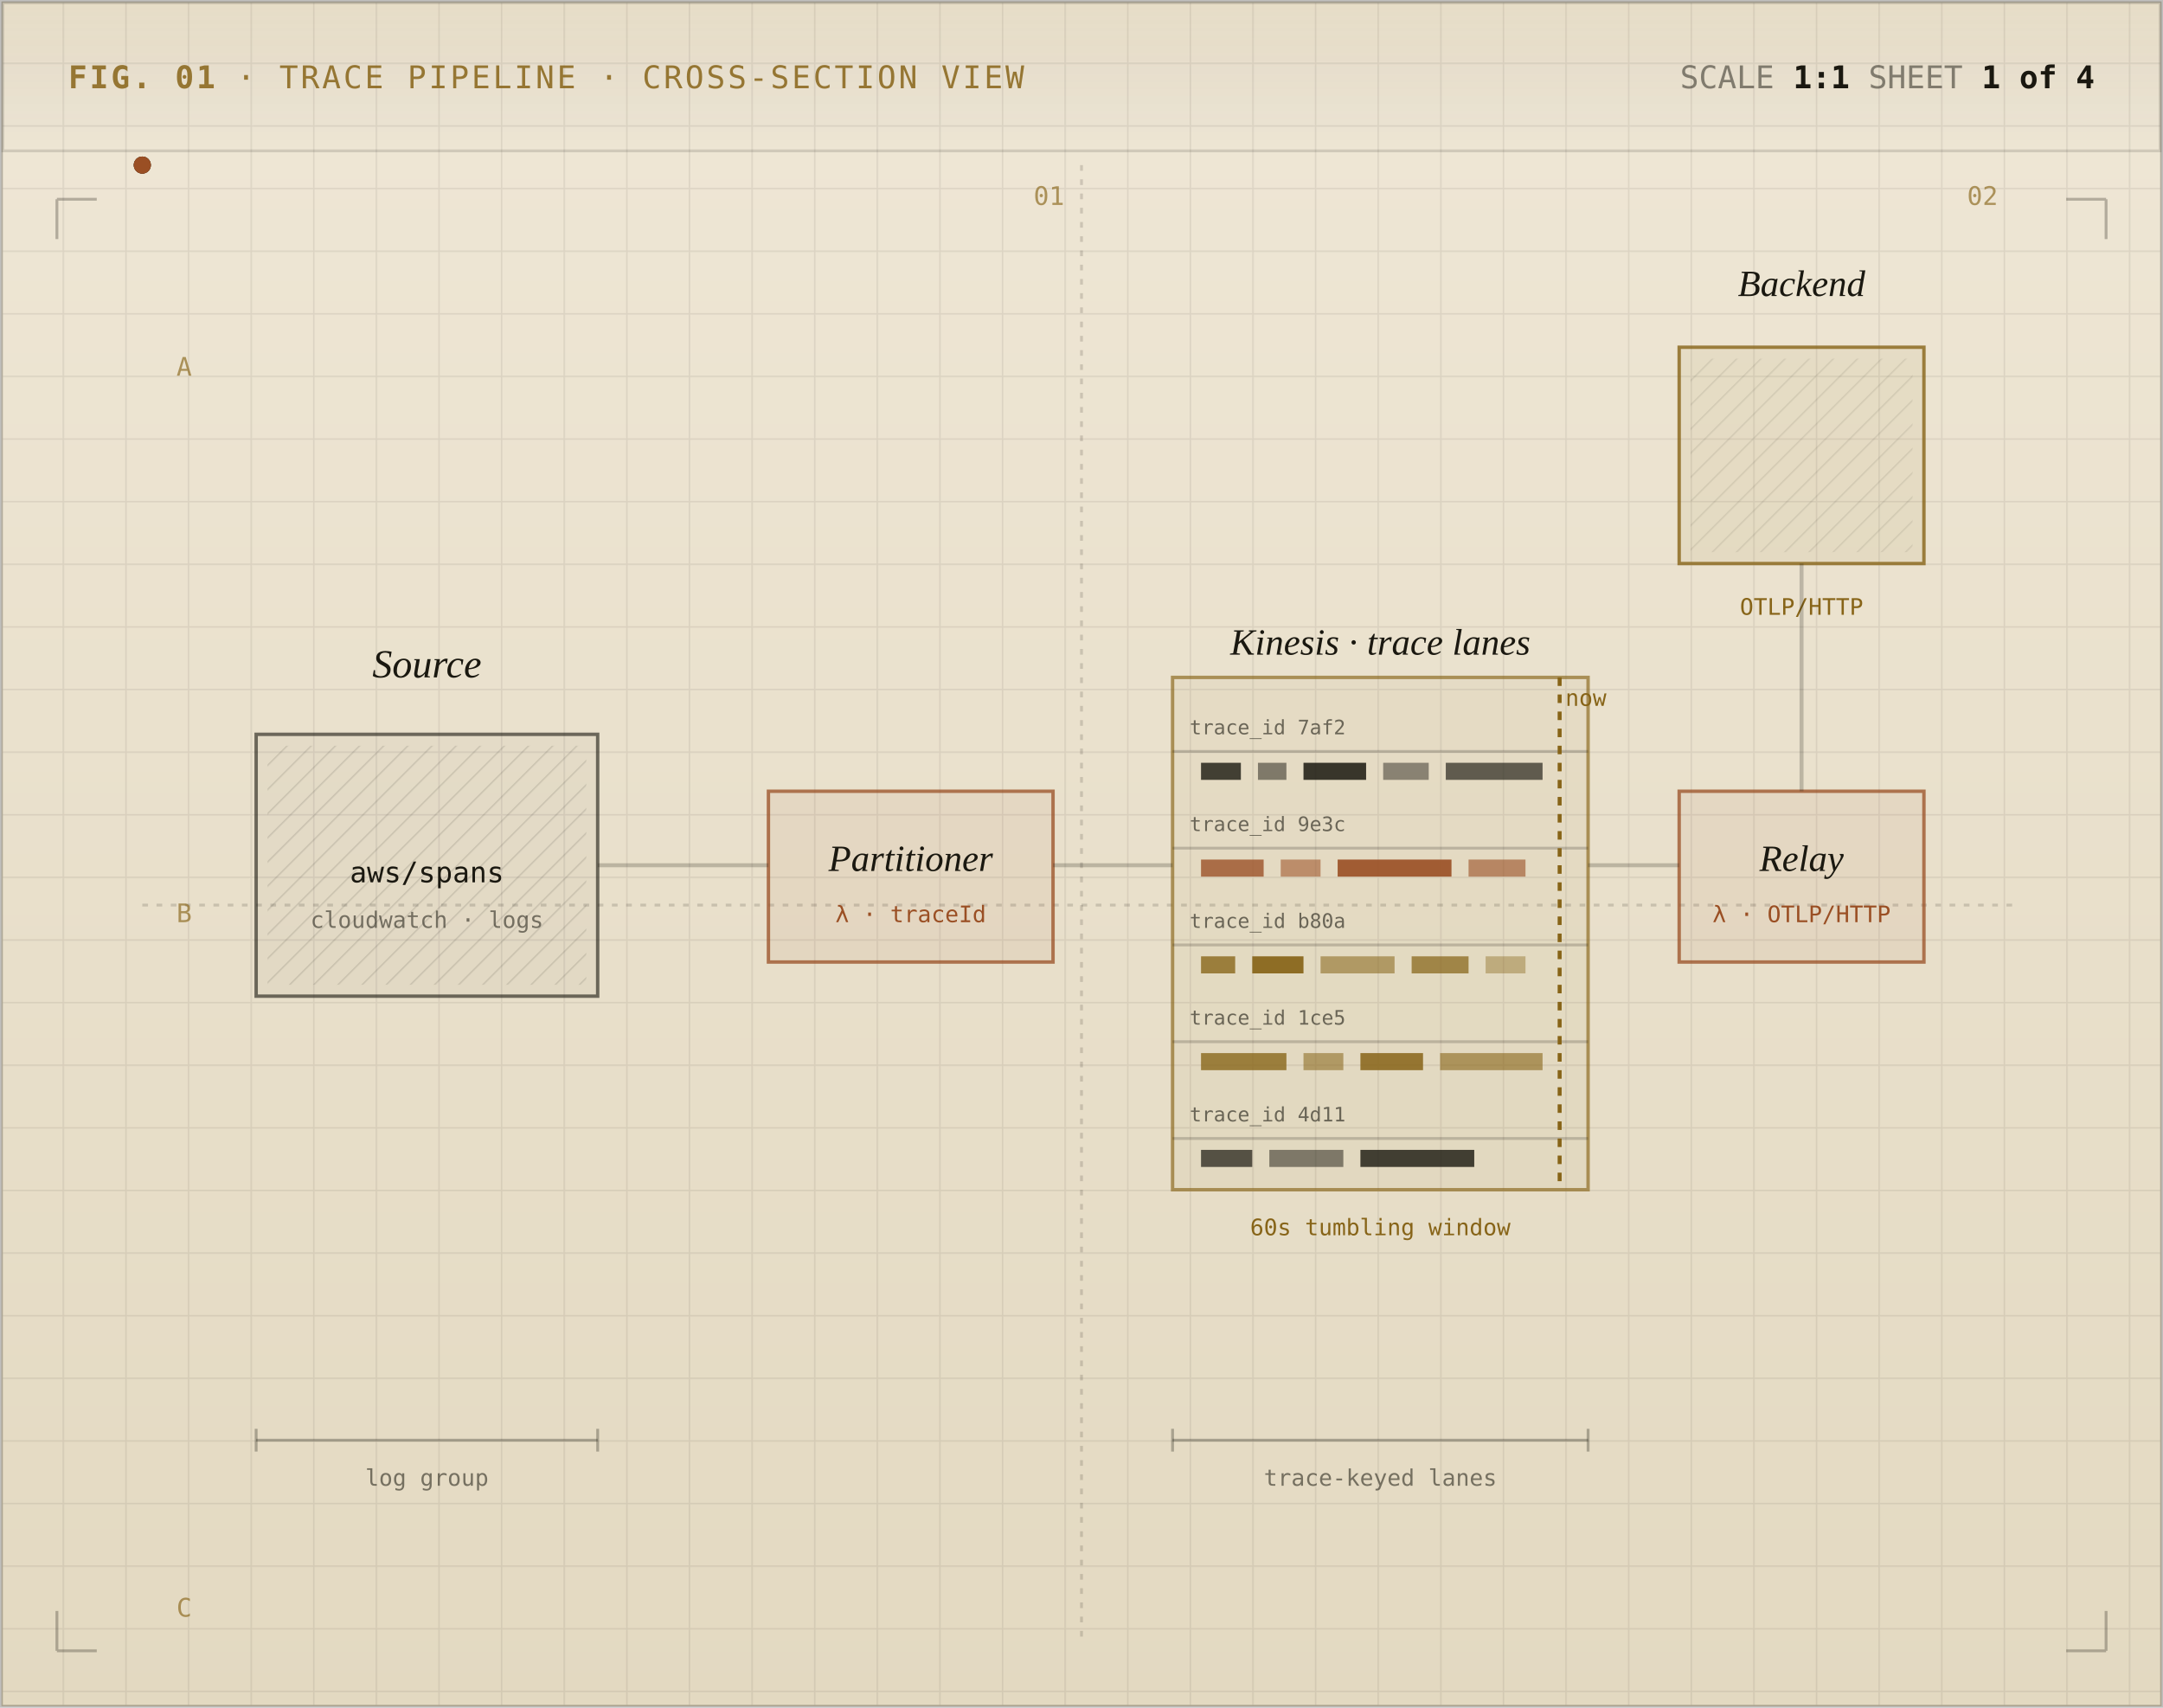
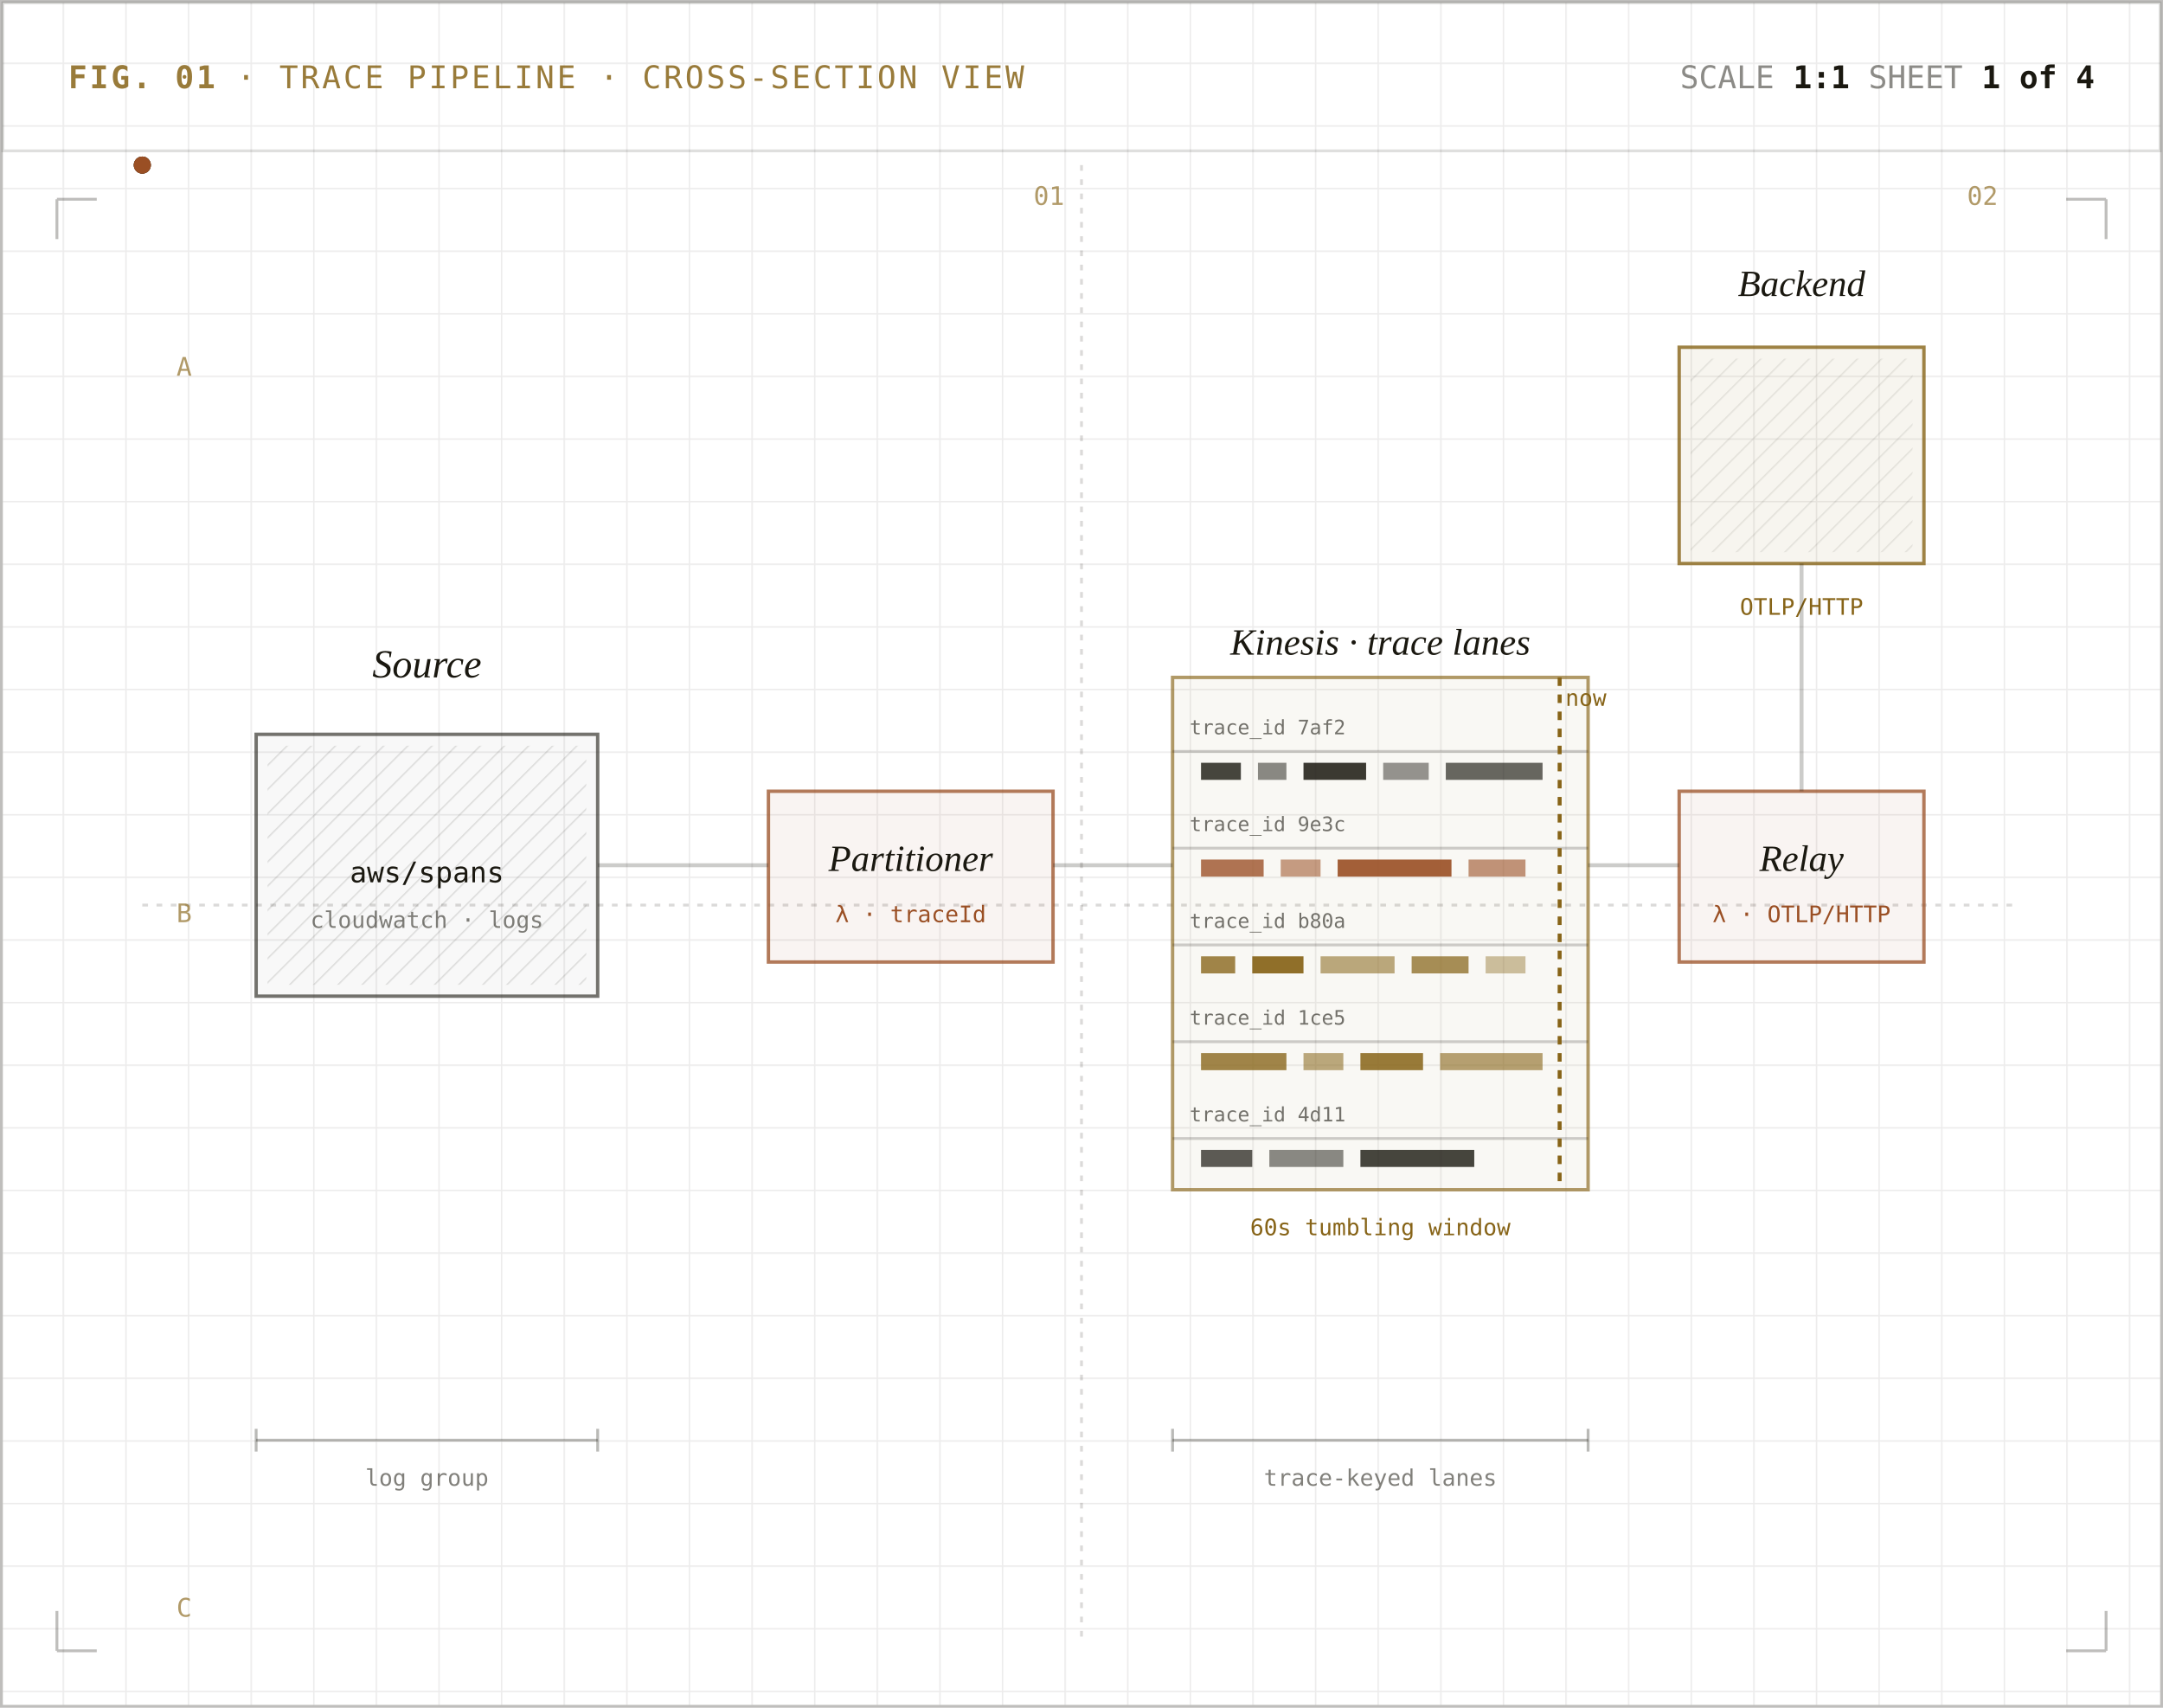
<svg xmlns="http://www.w3.org/2000/svg" width="760" height="600" viewBox="0 0 760 600" role="img" aria-labelledby="title desc">
  <style>
-     .panel { fill: url(#panel-bg); stroke: rgba(26, 24, 16, 0.28); stroke-width: 1; }
+     .panel { fill: none; stroke: rgba(26, 24, 16, 0.28); stroke-width: 1; }
    .grid { fill: url(#grid); }
-     .strip { fill: url(#strip-bg); stroke: rgba(26, 24, 16, 0.14); stroke-width: 1; }
+     .strip { fill: none; stroke: rgba(26, 24, 16, 0.14); stroke-width: 1; }
    .tag, .corner, .mono { font-family: ui-monospace, "SFMono-Regular", Menlo, Consolas, monospace; }
    .tag { fill: #876418; font-size: 11px; letter-spacing: 0.08em; opacity: 0.85; }
    .tag-strong { font-weight: 700; opacity: 1; }
    .corner { fill: rgba(26, 24, 16, 0.5); font-size: 11px; }
    .corner-strong { fill: #1a1810; font-weight: 700; }
    .serif { font-family: Georgia, "Times New Roman", serif; font-style: italic; }
    .crosshair { fill: none; stroke: rgba(26, 24, 16, 0.28); stroke-width: 1; }
    .hum { animation: hum 3s ease-in-out infinite; }
    @keyframes hum {
      0%, 100% { opacity: 0.78; }
      50% { opacity: 1; }
    }
    @media (prefers-reduced-motion: reduce) {
      .hum { animation: none !important; }
      .flow { display: none; }
    }
  </style>
  <defs>
-     <linearGradient id="panel-bg" x1="0" x2="0" y1="0" y2="1">
-       <stop offset="0%" stop-color="#efe7d6" />
-       <stop offset="100%" stop-color="#e3d9c1" />
-     </linearGradient>
-     <linearGradient id="strip-bg" x1="0" x2="0" y1="0" y2="1">
-       <stop offset="0%" stop-color="rgba(135, 100, 24, 0.08)" />
-       <stop offset="100%" stop-color="transparent" />
-     </linearGradient>
    <pattern id="grid" width="22" height="22" patternUnits="userSpaceOnUse">
      <path d="M 22 0 H 0 V 22" fill="none" stroke="rgba(26, 24, 16, 0.08)" stroke-width="1" />
    </pattern>
    <pattern id="schematic-hatch" width="6" height="6" patternTransform="rotate(45)" patternUnits="userSpaceOnUse">
      <line stroke="#1a1810" stroke-opacity="0.22" stroke-width="1" x1="0" x2="0" y1="0" y2="6" />
    </pattern>
    <linearGradient id="schematic-stream" x1="0" x2="1" y1="0" y2="0">
      <stop offset="0%" stop-color="#1a1810" stop-opacity="0" />
      <stop offset="50%" stop-color="#1a1810" stop-opacity="1" />
      <stop offset="100%" stop-color="#1a1810" stop-opacity="0" />
    </linearGradient>
    <linearGradient id="schematic-rust" x1="0" x2="1" y1="0" y2="0">
      <stop offset="0%" stop-color="#9a4f24" stop-opacity="0" />
      <stop offset="50%" stop-color="#9a4f24" stop-opacity="1" />
      <stop offset="100%" stop-color="#9a4f24" stop-opacity="0" />
    </linearGradient>
  </defs>
  <rect class="panel" x="0.5" y="0.5" width="759" height="599" />
  <rect class="grid" x="1" y="1" width="758" height="598" />
  <rect class="strip" x="1" y="1" width="758" height="52" />
  <text class="tag" x="24" y="31">
    <tspan class="tag-strong">FIG. 01</tspan> · TRACE PIPELINE · CROSS-SECTION VIEW</text>
  <text class="corner" text-anchor="end" x="736" y="31">SCALE <tspan class="corner-strong">1:1</tspan>   SHEET <tspan class="corner-strong">1 of 4</tspan>
  </text>
  <path class="crosshair" d="M 20 70 H 34 M 20 70 V 84" />
  <path class="crosshair" d="M 740 70 H 726 M 740 70 V 84" />
  <path class="crosshair" d="M 20 580 H 34 M 20 580 V 566" />
  <path class="crosshair" d="M 740 580 H 726 M 740 580 V 566" />
  <g transform="translate(50 58)">
    <g stroke="#1a1810" stroke-opacity="0.16" stroke-width="1">
      <line stroke-dasharray="2 3" x1="0" x2="660" y1="260" y2="260" />
      <line stroke-dasharray="2 3" x1="330" x2="330" y1="0" y2="520" />
    </g>
    <g class="mono" fill="#876418" fill-opacity="0.65" font-size="9">
      <text x="12" y="74">A</text>
      <text x="12" y="266">B</text>
      <text x="12" y="510">C</text>
      <text text-anchor="end" x="324" y="14">01</text>
      <text text-anchor="end" x="652" y="14">02</text>
    </g>
    <g class="hum">
      <rect fill="#1a1810" fill-opacity="0.03" height="92" stroke="#1a1810" stroke-opacity="0.6" stroke-width="1.2" width="120" x="40" y="200" />
      <rect fill="url(#schematic-hatch)" height="84" opacity="0.55" width="112" x="44" y="204" />
      <text class="serif" fill="#1a1810" font-size="14" text-anchor="middle" x="100" y="180">Source</text>
      <text class="mono" fill="#1a1810" font-size="10" text-anchor="middle" x="100" y="252">aws/spans</text>
      <text class="mono" fill="#1a1810" fill-opacity="0.55" font-size="8" text-anchor="middle" x="100" y="268">cloudwatch · logs</text>
    </g>
    <g>
      <rect fill="#9a4f24" fill-opacity="0.06" height="60" stroke="#9a4f24" stroke-opacity="0.75" stroke-width="1.2" width="100" x="220" y="220" />
      <text class="serif" fill="#1a1810" font-size="13" text-anchor="middle" x="270" y="248">Partitioner</text>
      <text class="mono" fill="#9a4f24" font-size="8" text-anchor="middle" x="270" y="266">λ · traceId</text>
    </g>
    <g>
      <rect fill="#876418" fill-opacity="0.05" height="180" stroke="#876418" stroke-opacity="0.65" stroke-width="1.2" width="146" x="362" y="180" />
      <text class="serif" fill="#1a1810" font-size="13" text-anchor="middle" x="435" y="172">Kinesis · trace lanes</text>
      <text class="mono" fill="#876418" font-size="8" text-anchor="middle" x="435" y="376">60s tumbling window</text>
      <g class="mono" fill="#1a1810" fill-opacity="0.6" font-size="7">
        <line stroke="#1a1810" stroke-opacity="0.2" x1="362" x2="508" y1="206" y2="206" />
        <text x="368" y="200">trace_id 7af2</text>
        <rect fill="#1a1810" fill-opacity="0.8" height="6" width="14" x="372" y="210" />
        <rect fill="#1a1810" fill-opacity="0.5" height="6" width="10" x="392" y="210" />
        <rect fill="#1a1810" fill-opacity="0.85" height="6" width="22" x="408" y="210" />
        <rect fill="#1a1810" fill-opacity="0.45" height="6" width="16" x="436" y="210" />
        <rect fill="#1a1810" fill-opacity="0.65" height="6" width="34" x="458" y="210" />
        <line stroke="#1a1810" stroke-opacity="0.2" x1="362" x2="508" y1="240" y2="240" />
        <text x="368" y="234">trace_id 9e3c</text>
        <rect fill="#9a4f24" fill-opacity="0.78" height="6" width="22" x="372" y="244" />
        <rect fill="#9a4f24" fill-opacity="0.55" height="6" width="14" x="400" y="244" />
        <rect fill="#9a4f24" fill-opacity="0.9" height="6" width="40" x="420" y="244" />
        <rect fill="#9a4f24" fill-opacity="0.6" height="6" width="20" x="466" y="244" />
        <line stroke="#1a1810" stroke-opacity="0.2" x1="362" x2="508" y1="274" y2="274" />
        <text x="368" y="268">trace_id b80a</text>
        <rect fill="#876418" fill-opacity="0.78" height="6" width="12" x="372" y="278" />
        <rect fill="#876418" fill-opacity="0.92" height="6" width="18" x="390" y="278" />
        <rect fill="#876418" fill-opacity="0.55" height="6" width="26" x="414" y="278" />
        <rect fill="#876418" fill-opacity="0.72" height="6" width="20" x="446" y="278" />
        <rect fill="#876418" fill-opacity="0.4" height="6" width="14" x="472" y="278" />
        <line stroke="#1a1810" stroke-opacity="0.2" x1="362" x2="508" y1="308" y2="308" />
        <text x="368" y="302">trace_id 1ce5</text>
        <rect fill="#876418" fill-opacity="0.78" height="6" width="30" x="372" y="312" />
        <rect fill="#876418" fill-opacity="0.55" height="6" width="14" x="408" y="312" />
        <rect fill="#876418" fill-opacity="0.85" height="6" width="22" x="428" y="312" />
        <rect fill="#876418" fill-opacity="0.6" height="6" width="36" x="456" y="312" />
        <line stroke="#1a1810" stroke-opacity="0.2" x1="362" x2="508" y1="342" y2="342" />
        <text x="368" y="336">trace_id 4d11</text>
        <rect fill="#1a1810" fill-opacity="0.7" height="6" width="18" x="372" y="346" />
        <rect fill="#1a1810" fill-opacity="0.5" height="6" width="26" x="396" y="346" />
        <rect fill="#1a1810" fill-opacity="0.8" height="6" width="40" x="428" y="346" />
      </g>
      <line stroke="#876418" stroke-dasharray="3 3" stroke-width="1.4" x1="498" x2="498" y1="180" y2="360" />
      <text class="mono" fill="#876418" font-size="8" x="500" y="190">now</text>
    </g>
    <g>
      <rect fill="#9a4f24" fill-opacity="0.06" height="60" stroke="#9a4f24" stroke-opacity="0.75" stroke-width="1.2" width="86" x="540" y="220" />
      <text class="serif" fill="#1a1810" font-size="13" text-anchor="middle" x="583" y="248">Relay</text>
      <text class="mono" fill="#9a4f24" font-size="8" text-anchor="middle" x="583" y="266">λ · OTLP/HTTP</text>
    </g>
    <g class="hum">
      <rect fill="#876418" fill-opacity="0.07" height="76" stroke="#876418" stroke-opacity="0.8" stroke-width="1.2" width="86" x="540" y="64" />
      <rect fill="url(#schematic-hatch)" height="68" opacity="0.4" width="78" x="544" y="68" />
      <text class="serif" fill="#1a1810" font-size="13" text-anchor="middle" x="583" y="46">Backend</text>
      <text class="mono" fill="#876418" font-size="8" text-anchor="middle" x="583" y="158">OTLP/HTTP</text>
    </g>
    <g fill="none" stroke="#1a1810" stroke-opacity="0.22" stroke-width="1.4">
      <path d="M 160 246 L 220 246" />
      <path d="M 320 246 L 362 246" />
      <path d="M 508 246 L 540 246" />
      <path d="M 583 220 L 583 140" />
    </g>
    <g class="flow" fill="none" stroke-linecap="round" stroke-width="2">
      <path d="M 160 246 L 220 246" stroke="url(#schematic-stream)" stroke-dasharray="14 60">
        <animate attributeName="stroke-dashoffset" dur="1.6s" from="74" repeatCount="indefinite" to="0" />
      </path>
      <path d="M 320 246 L 362 246" stroke="url(#schematic-stream)" stroke-dasharray="10 40">
        <animate attributeName="stroke-dashoffset" dur="1.4s" from="50" repeatCount="indefinite" to="0" />
      </path>
      <path d="M 508 246 L 540 246" stroke="url(#schematic-rust)" stroke-dasharray="8 30">
        <animate attributeName="stroke-dashoffset" dur="1.3s" from="38" repeatCount="indefinite" to="0" />
      </path>
      <path d="M 583 220 L 583 140" stroke="url(#schematic-rust)" stroke-dasharray="14 60">
        <animate attributeName="stroke-dashoffset" dur="2.2s" from="74" repeatCount="indefinite" to="0" />
      </path>
    </g>
    <g class="flow">
      <circle fill="#1a1810" r="3">
        <animateMotion dur="3s" path="M 160 246 L 220 246 L 320 246 L 362 246" repeatCount="indefinite" />
      </circle>
      <circle fill="#1a1810" opacity="0.7" r="3">
        <animateMotion begin="-1s" dur="3s" path="M 160 246 L 220 246 L 320 246 L 362 246" repeatCount="indefinite" />
      </circle>
      <circle fill="#9a4f24" r="3">
        <animateMotion dur="2.2s" path="M 508 246 L 540 246 L 583 246 L 583 140" repeatCount="indefinite" />
      </circle>
      <circle fill="#9a4f24" opacity="0.7" r="3">
        <animateMotion begin="-1s" dur="2.2s" path="M 508 246 L 540 246 L 583 246 L 583 140" repeatCount="indefinite" />
      </circle>
    </g>
    <g class="mono" fill="#1a1810" fill-opacity="0.55" font-size="8" stroke="#1a1810" stroke-opacity="0.3" stroke-width="1">
      <line x1="40" x2="160" y1="448" y2="448" />
      <line x1="40" x2="40" y1="444" y2="452" />
      <line x1="160" x2="160" y1="444" y2="452" />
      <text stroke="none" text-anchor="middle" x="100" y="464">log group</text>
      <line x1="362" x2="508" y1="448" y2="448" />
      <line x1="362" x2="362" y1="444" y2="452" />
      <line x1="508" x2="508" y1="444" y2="452" />
      <text stroke="none" text-anchor="middle" x="435" y="464">trace-keyed lanes</text>
    </g>
  </g>
</svg>
